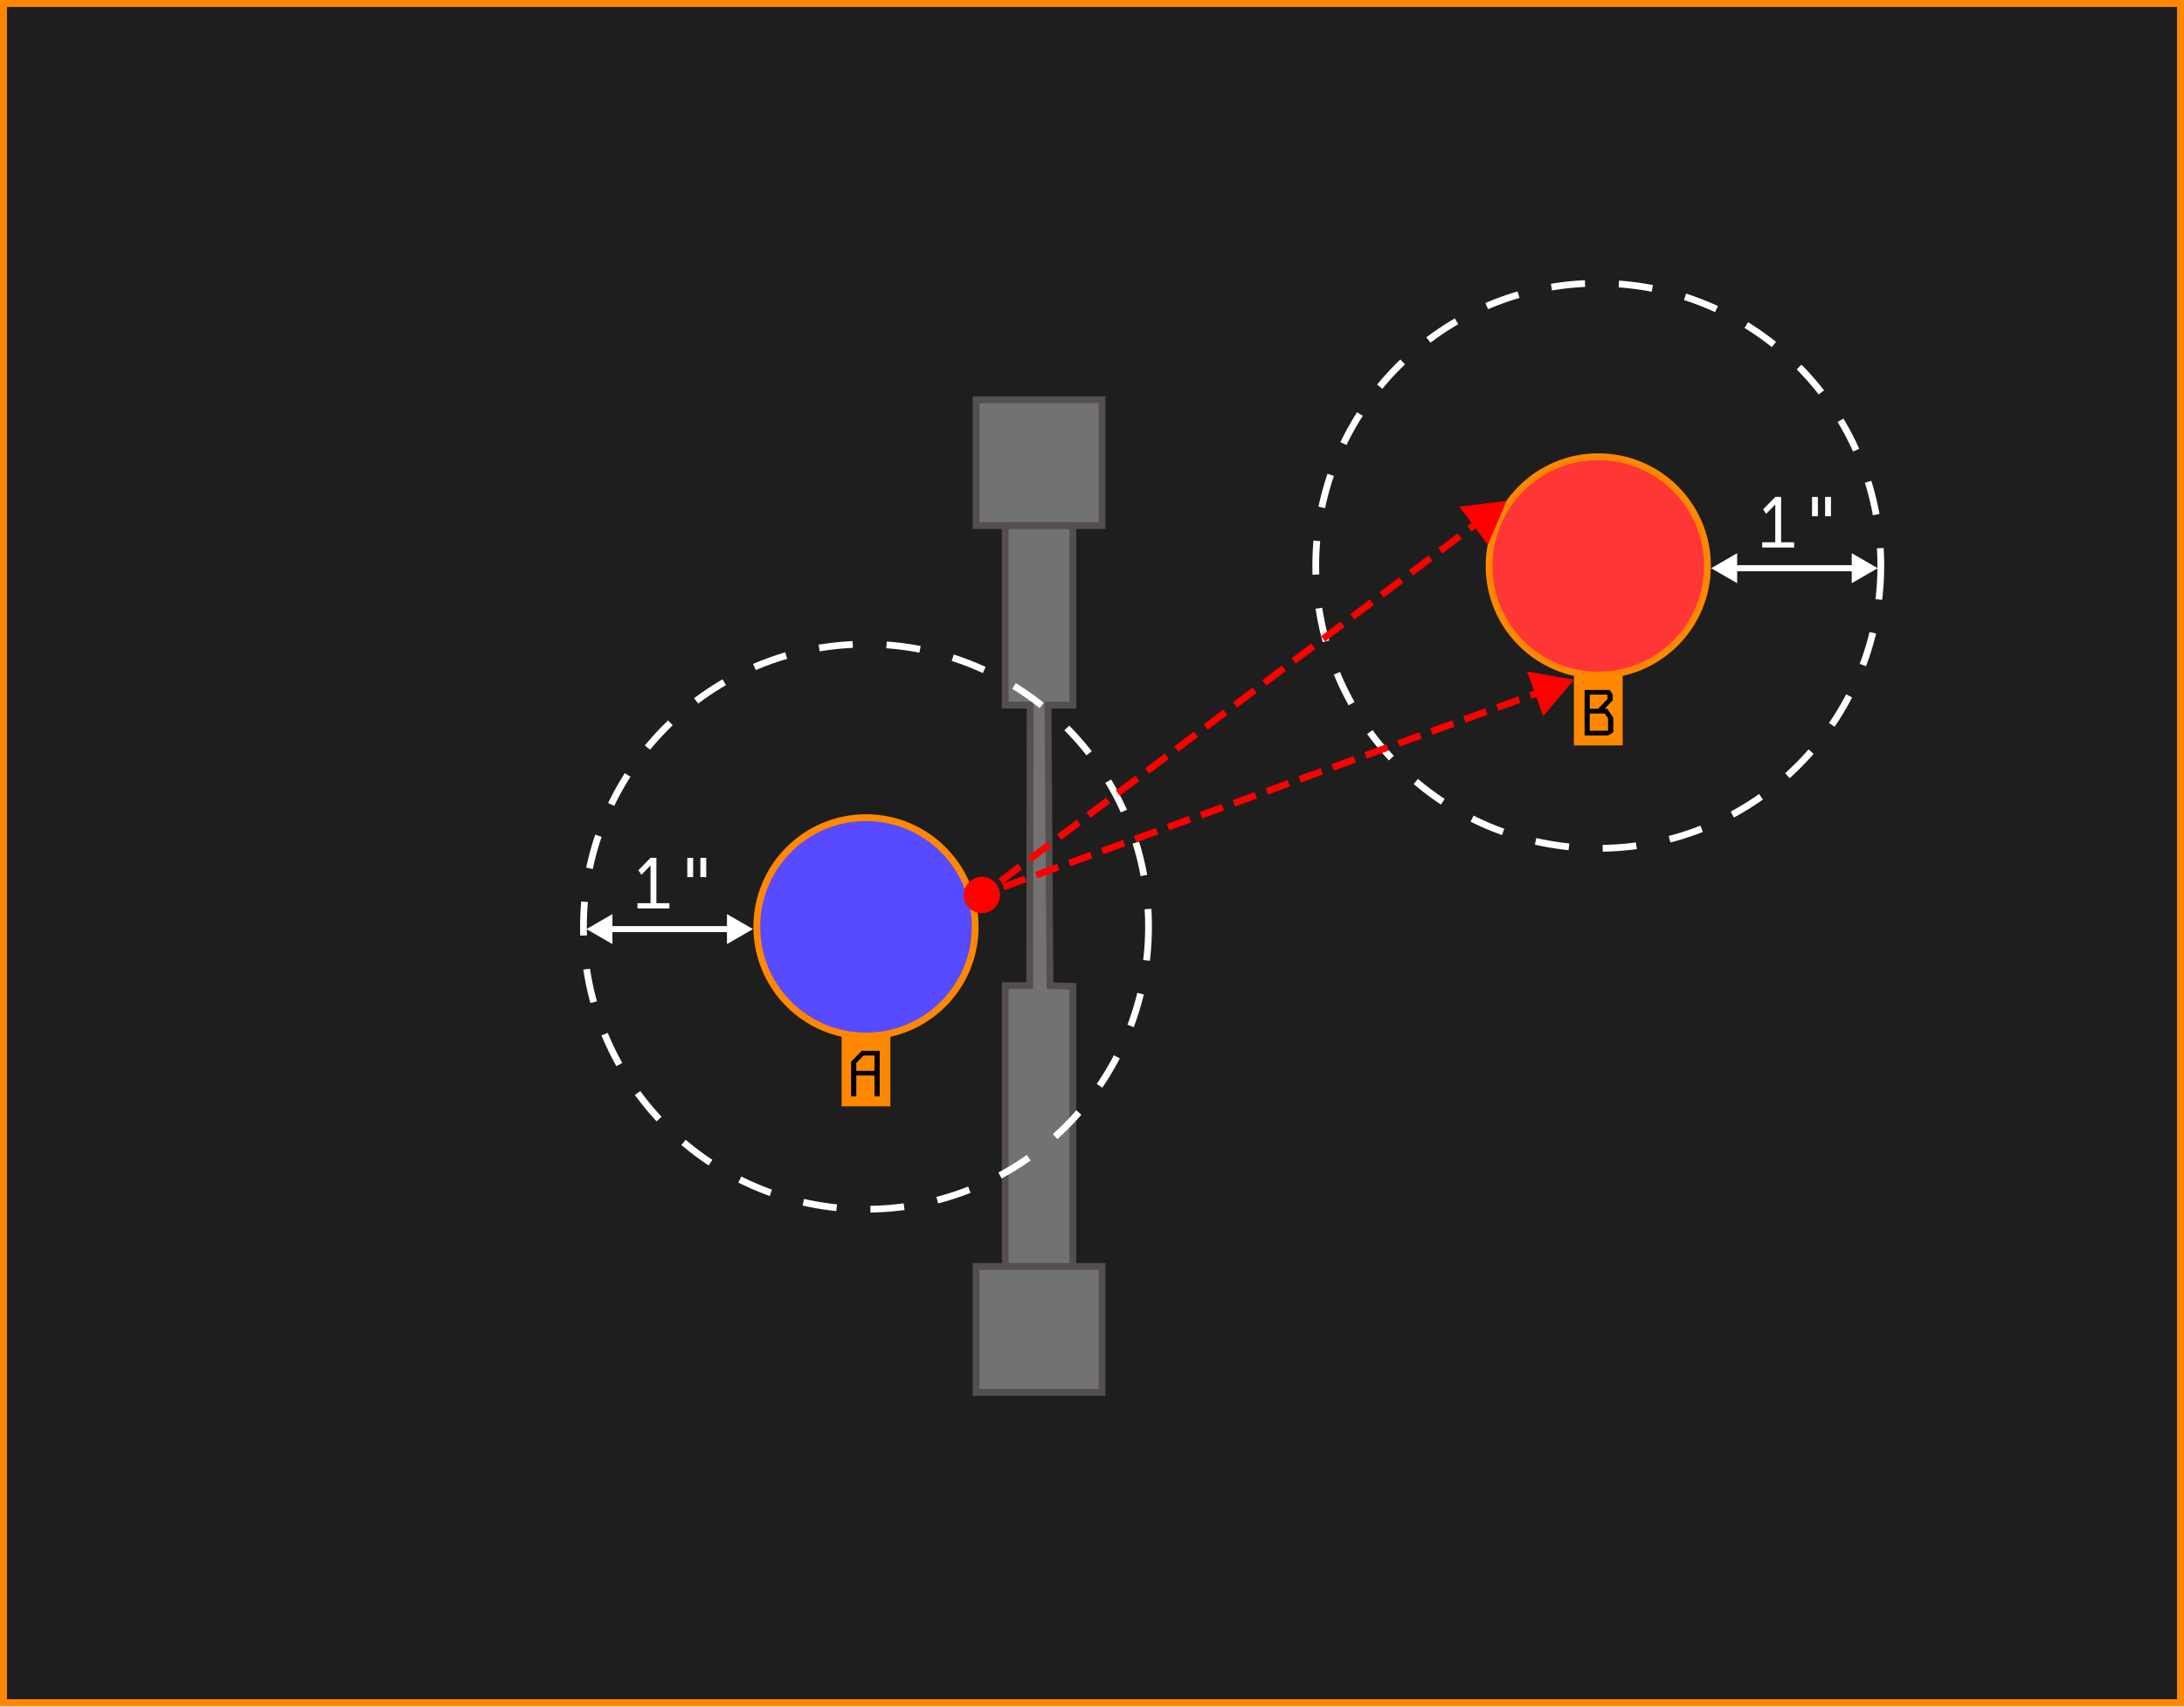
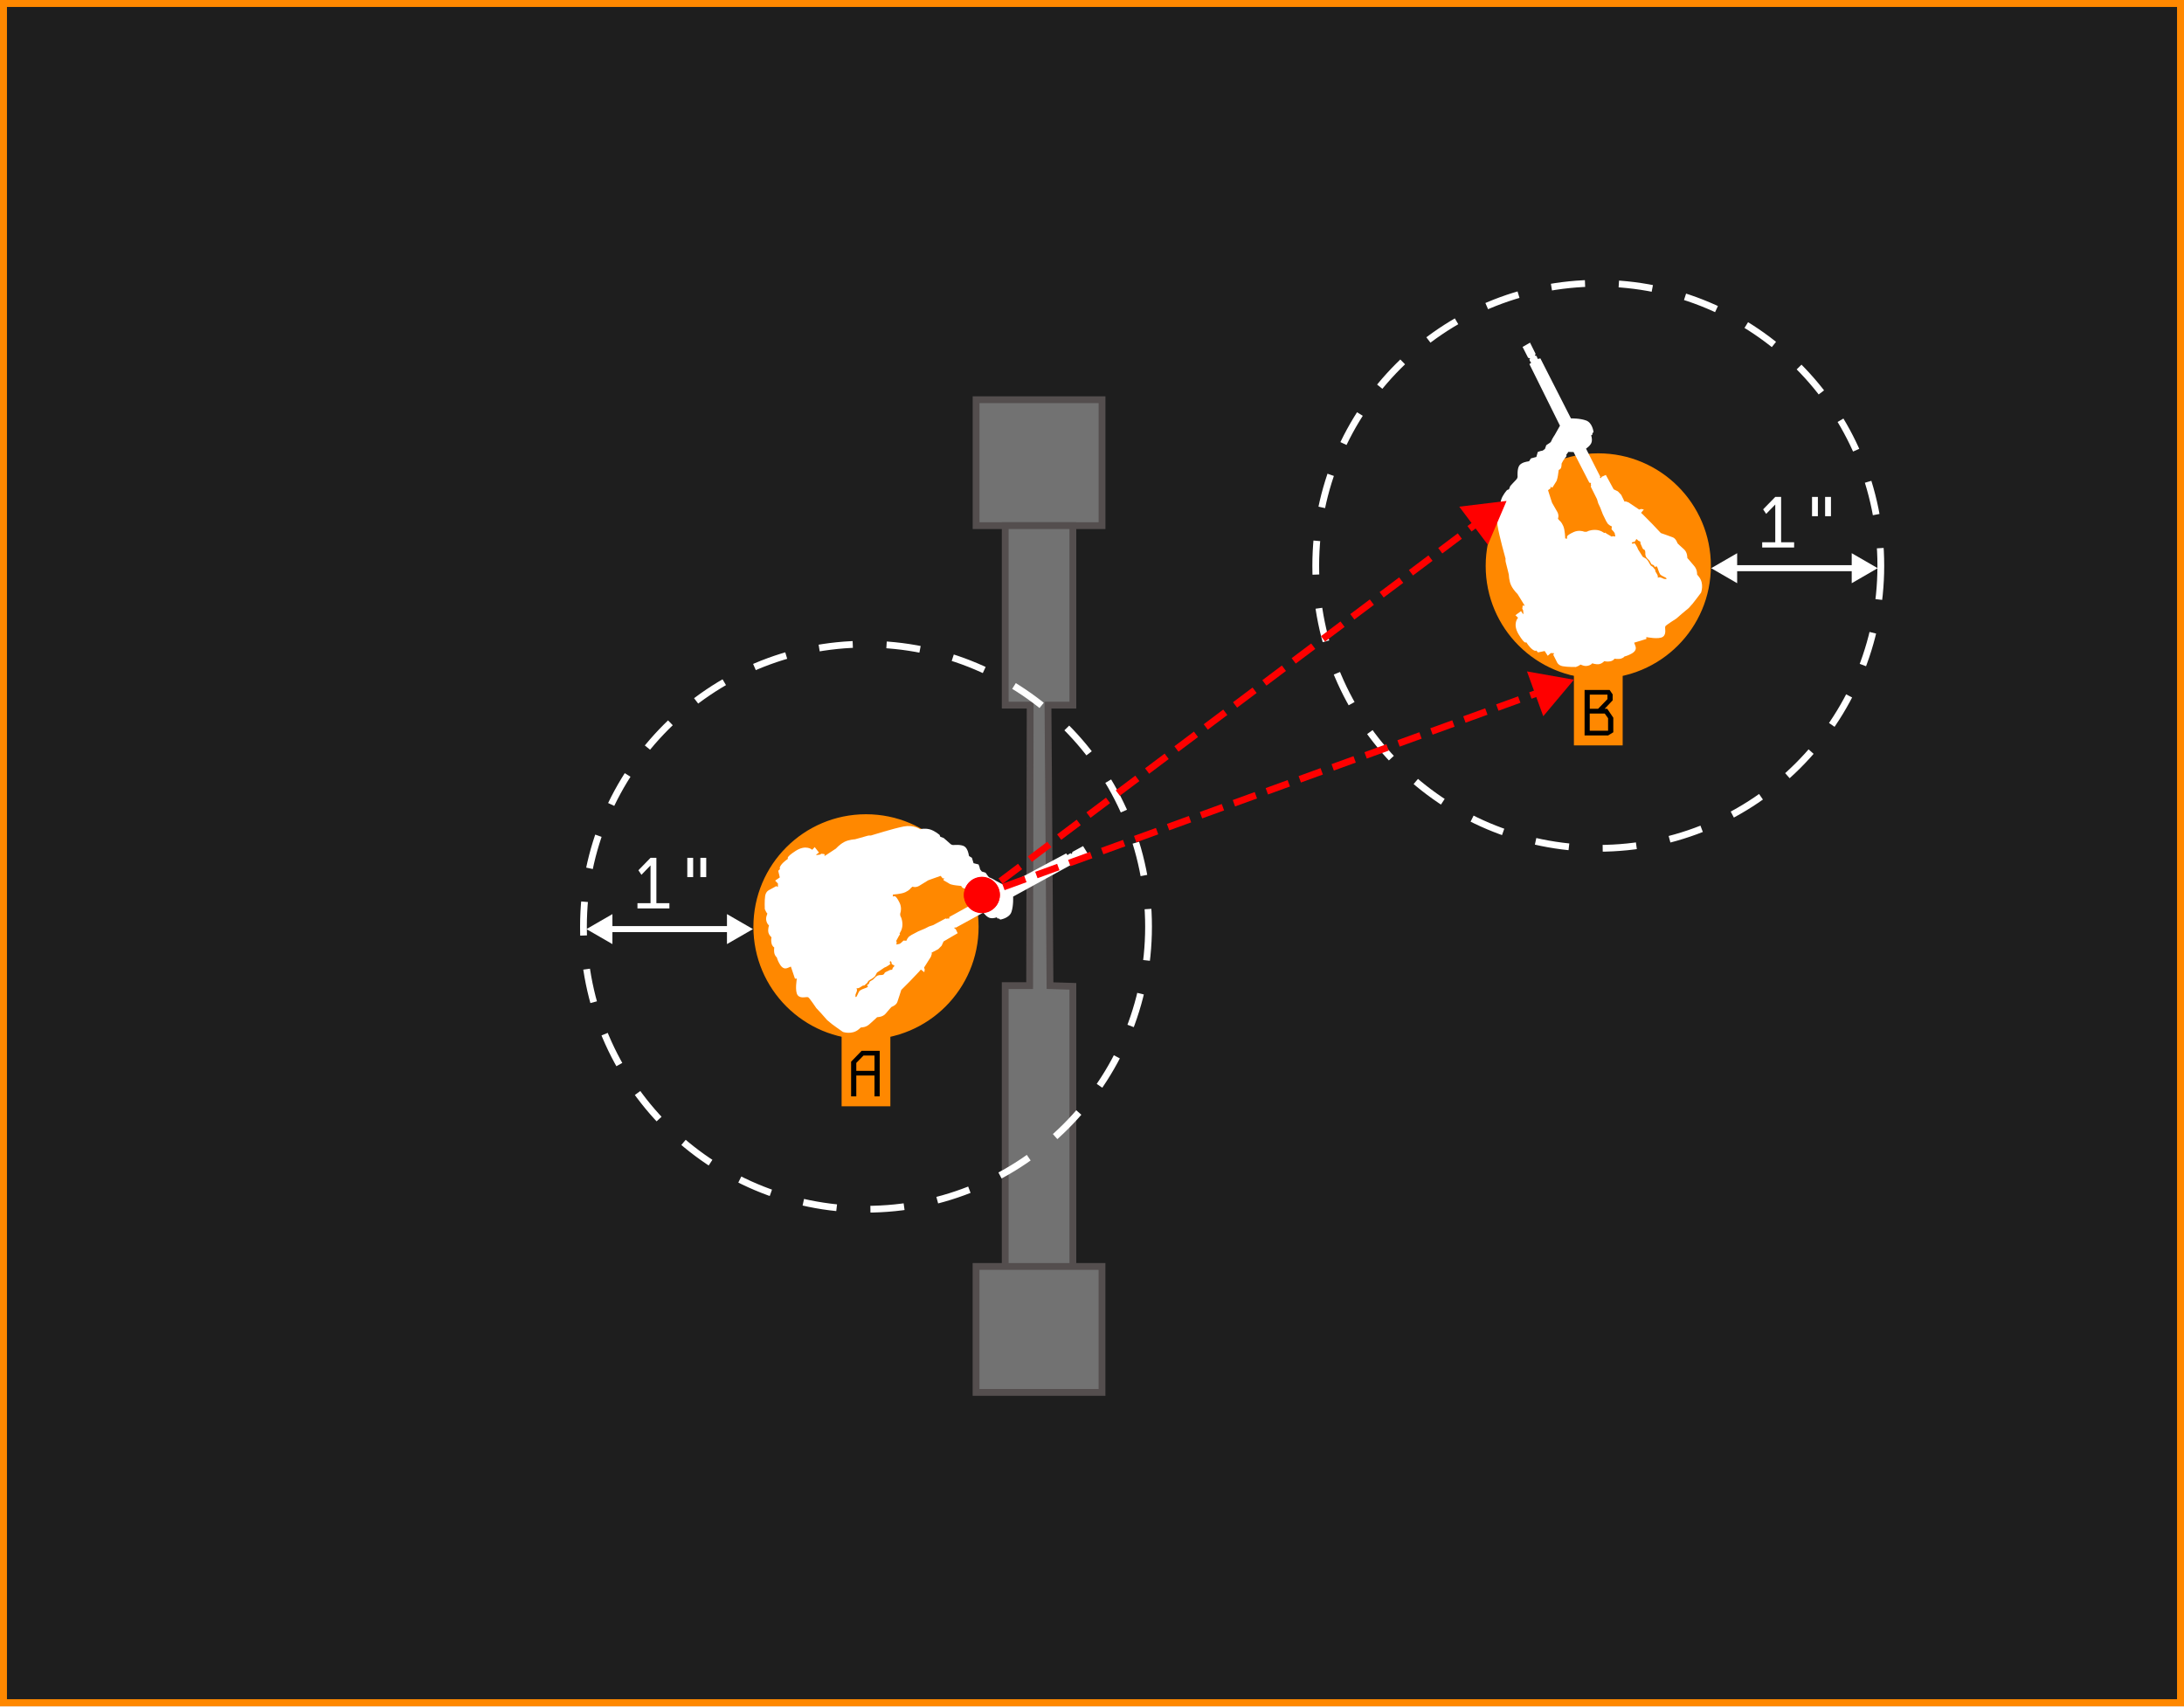
- <svg xmlns="http://www.w3.org/2000/svg" version="1.1" viewBox="0 0 907.09 708.66">
-   <defs>
-     <style>
+ <svg xmlns="http://www.w3.org/2000/svg" version="1.1" viewBox="0 0 907.09 708.66" id="svg37">
+   <defs id="defs1">
+     <style id="style1">
      .st0, .st1, .st2 {
        stroke: red;
      }

      .st0, .st1, .st2, .st3, .st4, .st5, .st6, .st7 {
        stroke-width: 2.83px;
      }

      .st0, .st1, .st2, .st3, .st4, .st5, .st6, .st7, .st8 {
        stroke-miterlimit: 11.34;
      }

      .st0, .st1, .st2, .st9, .st8 {
        fill: none;
      }

      .st1 {
        stroke-dasharray: 10.15 5.08;
      }

      .st2 {
        stroke-dasharray: 9.7 4.85;
      }

      .st3 {
        fill: #574aff;
      }

      .st3, .st4, .st6 {
        stroke: #f80;
      }

      .st10 {
        fill: #fff;
      }

      .st11 {
        fill: #1e1e1e;
      }

      .st12 {
        fill: red;
      }

      .st4 {
        fill: #ff3636;
      }

      .st13 {
        isolation: isolate;
      }

      .st5, .st7 {
        fill: #727272;
        stroke: #544e4e;
      }

      .st5, .st14 {
        display: none;
      }

      .st6 {
        fill: #3fa311;
      }

      .st15 {
        fill: #f80;
      }

      .st9 {
        stroke-miterlimit: 10;
        stroke-width: 2.5px;
      }

      .st9, .st8 {
        stroke: #fff;
      }

      .st8 {
        stroke-dasharray: 14.04;
        stroke-width: 2.81px;
      }
    </style>
  </defs>
  <g id="Black_BG">
-     <g>
-       <rect class="st11" x="1.42" y="1.42" width="904.25" height="705.83" />
-       <path class="st15" d="M904.25,2.83v702.99H2.83V2.83h901.42M907.09,0H0v708.66h907.09V0h0Z" />
+     <g id="g1">
+       <rect class="st11" x="1.42" y="1.42" width="904.25" height="705.83" id="rect1" />
+       <path class="st15" d="M904.25,2.83v702.99H2.83V2.83h901.42M907.09,0H0v708.66h907.09V0h0Z" id="path1" />
    </g>
  </g>
  <g id="Terrain">
-     <g class="st14">
-       <rect class="st7" x="646.78" y="244.21" width="52.31" height="52.31" transform="translate(-6.58 523.74) rotate(-42.34)" />
-       <rect class="st7" x="364.71" y="387.52" width="332.27" height="24.62" transform="translate(-130.83 461.81) rotate(-42.34)" />
-       <rect class="st7" x="362.6" y="503.14" width="52.31" height="52.31" transform="translate(-255.09 399.88) rotate(-42.34)" />
-       <rect class="st7" x="80.53" y="646.45" width="332.27" height="24.62" transform="translate(-379.34 337.94) rotate(-42.34)" />
-       <rect class="st7" x="387.81" y="-40.02" width="52.31" height="52.31" transform="translate(703.02 282.79) rotate(-132.34)" />
-       <rect class="st7" x="377.29" y="115.92" width="332.27" height="24.62" transform="translate(814.65 616.28) rotate(-132.34)" />
-     </g>
-     <rect class="st5" x="384.85" y="243.53" width="375.22" height="110.8" transform="translate(1144.92 597.87) rotate(-180)" />
-     <g>
-       <rect class="st7" x="405.4" y="166.01" width="52.31" height="52.31" transform="translate(239.39 623.72) rotate(-90)" />
-       <polygon class="st7" points="417.5 218.32 445.6 218.32 445.6 292.87 435.26 292.87 436.1 409.37 445.6 409.66 445.6 530.03 417.5 530.03 417.5 409.37 427.65 409.37 427.86 292.87 417.5 292.87 417.5 218.32" />
-       <rect class="st7" x="405.4" y="526.01" width="52.31" height="52.31" transform="translate(-120.62 983.72) rotate(-90)" />
+     <g class="st14" id="g7">
+       <rect class="st7" x="646.78" y="244.21" width="52.31" height="52.31" transform="translate(-6.58 523.74) rotate(-42.34)" id="rect2" />
+       <rect class="st7" x="364.71" y="387.52" width="332.27" height="24.62" transform="translate(-130.83 461.81) rotate(-42.34)" id="rect3" />
+       <rect class="st7" x="362.6" y="503.14" width="52.31" height="52.31" transform="translate(-255.09 399.88) rotate(-42.34)" id="rect4" />
+       <rect class="st7" x="80.53" y="646.45" width="332.27" height="24.62" transform="translate(-379.34 337.94) rotate(-42.34)" id="rect5" />
+       <rect class="st7" x="387.81" y="-40.02" width="52.31" height="52.31" transform="translate(703.02 282.79) rotate(-132.34)" id="rect6" />
+       <rect class="st7" x="377.29" y="115.92" width="332.27" height="24.62" transform="translate(814.65 616.28) rotate(-132.34)" id="rect7" />
+     </g>
+     <rect class="st5" x="384.85" y="243.53" width="375.22" height="110.8" transform="translate(1144.92 597.87) rotate(-180)" id="rect8" />
+     <g id="g10">
+       <rect class="st7" x="405.4" y="166.01" width="52.31" height="52.31" transform="translate(239.39 623.72) rotate(-90)" id="rect9" />
+       <polygon class="st7" points="417.5 218.32 445.6 218.32 445.6 292.87 435.26 292.87 436.1 409.37 445.6 409.66 445.6 530.03 417.5 530.03 417.5 409.37 427.65 409.37 427.86 292.87 417.5 292.87 417.5 218.32" id="polygon9" />
+       <rect class="st7" x="405.4" y="526.01" width="52.31" height="52.31" transform="translate(-120.62 983.72) rotate(-90)" id="rect10" />
    </g>
  </g>
  <g id="Operative_C" class="st14">
-     <g>
+     <g id="g16">
      <g id="g12-9" class="st14">
-         <g>
-           <line class="st9" x1="538.32" y1="446.14" x2="413.92" y2="446.14" />
-           <polygon class="st10" points="536.5 439.91 547.29 446.14 536.5 452.38 536.5 439.91" />
-           <polygon class="st10" points="415.75 439.91 404.95 446.14 415.75 452.38 415.75 439.91" />
+         <g id="g11">
+           <line class="st9" x1="538.32" y1="446.14" x2="413.92" y2="446.14" id="line10" />
+           <polygon class="st10" points="536.5 439.91 547.29 446.14 536.5 452.38 536.5 439.91" id="polygon10" />
+           <polygon class="st10" points="415.75 439.91 404.95 446.14 415.75 452.38 415.75 439.91" id="polygon11" />
        </g>
        <circle id="path2-7-0" class="st8" cx="594.24" cy="445.16" r="189.35" />
-         <g class="st13">
-           <path class="st10" d="M475.28,416.54l2.31,3.45v3.15l-10.92,11.25v.99h10.92v2.16h-13.32v-3.78l11.76-12.18-1.92-2.88h-6.48l-2.13,2.13-1.2-1.8,2.43-2.49h8.55Z" />
-           <path class="st10" d="M485,416.54h2.43v8.01h-2.43v-8.01ZM490.43,416.54h2.43v8.01h-2.43v-8.01Z" />
+         <g class="st13" id="g12">
+           <path class="st10" d="M475.28,416.54l2.31,3.45v3.15l-10.92,11.25v.99h10.92v2.16h-13.32v-3.78l11.76-12.18-1.92-2.88h-6.48l-2.13,2.13-1.2-1.8,2.43-2.49h8.55Z" id="path11" />
+           <path class="st10" d="M485,416.54h2.43v8.01h-2.43v-8.01ZM490.43,416.54h2.43v8.01h-2.43v-8.01Z" id="path12" />
        </g>
      </g>
      <g id="g11-0">
-         <g>
-           <line class="st9" x1="700.32" y1="446.14" x2="649.09" y2="446.14" />
-           <polygon class="st10" points="698.5 439.91 709.29 446.14 698.5 452.38 698.5 439.91" />
-           <polygon class="st10" points="650.92 439.91 640.12 446.14 650.92 452.38 650.92 439.91" />
-         </g>
-         <g class="st13">
-           <path class="st10" d="M669.18,416.54v18.84h5.4v2.16h-13.26v-2.16h5.43v-15.69l-3.78,3.9-1.26-1.89,5.04-5.16h2.43Z" />
-           <path class="st10" d="M682.02,416.54h2.43v8.01h-2.43v-8.01ZM687.45,416.54h2.43v8.01h-2.43v-8.01Z" />
+         <g id="g13">
+           <line class="st9" x1="700.32" y1="446.14" x2="649.09" y2="446.14" id="line12" />
+           <polygon class="st10" points="698.5 439.91 709.29 446.14 698.5 452.38 698.5 439.91" id="polygon12" />
+           <polygon class="st10" points="650.92 439.91 640.12 446.14 650.92 452.38 650.92 439.91" id="polygon13" />
+         </g>
+         <g class="st13" id="g14">
+           <path class="st10" d="M669.18,416.54v18.84h5.4v2.16h-13.26v-2.16h5.43v-15.69l-3.78,3.9-1.26-1.89,5.04-5.16h2.43Z" id="path13" />
+           <path class="st10" d="M682.02,416.54h2.43v8.01h-2.43v-8.01ZM687.45,416.54h2.43v8.01h-2.43v-8.01Z" id="path14" />
        </g>
        <circle id="path4-5" class="st8" cx="594.24" cy="445.14" r="117.35" />
      </g>
-       <rect class="st15" x="584.11" y="475.74" width="20.25" height="44" />
-       <circle id="path1" class="st6" cx="594.24" cy="445.2" r="45.35" />
-       <g class="st13">
-         <path class="st10" d="M590.89,496.71h7.59l1.78,2.7-1.38,1.46-1.43-2.21h-5.75l-.84.89v12.56l1.05,1.57h5.7l1.62-1.62,1.08,1.62-1.84,1.94h-7.61l-2.16-3.24v-13.42l2.19-2.24Z" />
+       <rect class="st15" x="584.11" y="475.74" width="20.25" height="44" id="rect14" />
+       <circle id="circle14" class="st6" cx="594.24" cy="445.2" r="45.35" />
+       <g class="st13" id="g15">
+         <path class="st10" d="M590.89,496.71h7.59l1.78,2.7-1.38,1.46-1.43-2.21h-5.75l-.84.89v12.56l1.05,1.57h5.7l1.62-1.62,1.08,1.62-1.84,1.94h-7.61l-2.16-3.24v-13.42l2.19-2.24Z" id="path15" />
      </g>
    </g>
  </g>
  <g id="Operative_B">
-     <g>
+     <g id="g22">
      <g id="g12-91" data-name="g12-9" class="st14">
-         <g>
-           <line class="st9" x1="607.9" y1="235.99" x2="483.51" y2="235.99" />
-           <polygon class="st10" points="606.08 229.76 616.87 235.99 606.08 242.23 606.08 229.76" />
-           <polygon class="st10" points="485.33 229.76 474.54 235.99 485.33 242.23 485.33 229.76" />
+         <g id="g17">
+           <line class="st9" x1="607.9" y1="235.99" x2="483.51" y2="235.99" id="line16" />
+           <polygon class="st10" points="606.08 229.76 616.87 235.99 606.08 242.23 606.08 229.76" id="polygon16" />
+           <polygon class="st10" points="485.33 229.76 474.54 235.99 485.33 242.23 485.33 229.76" id="polygon17" />
        </g>
        <circle id="path2-7-01" data-name="path2-7-0" class="st8" cx="663.82" cy="235.01" r="189.35" />
-         <g class="st13">
-           <path class="st10" d="M544.86,206.39l2.31,3.45v3.15l-10.92,11.25v.99h10.92v2.16h-13.32v-3.78l11.76-12.18-1.92-2.88h-6.48l-2.13,2.13-1.2-1.8,2.43-2.49h8.55Z" />
-           <path class="st10" d="M554.58,206.39h2.43v8.01h-2.43v-8.01ZM560.01,206.39h2.43v8.01h-2.43v-8.01Z" />
+         <g class="st13" id="g18">
+           <path class="st10" d="M544.86,206.39l2.31,3.45v3.15l-10.92,11.25v.99h10.92v2.16h-13.32v-3.78l11.76-12.18-1.92-2.88h-6.48l-2.13,2.13-1.2-1.8,2.43-2.49h8.55Z" id="path17" />
+           <path class="st10" d="M554.58,206.39h2.43v8.01h-2.43v-8.01ZM560.01,206.39h2.43v8.01h-2.43v-8.01Z" id="path18" />
        </g>
      </g>
      <g id="g11-01" data-name="g11-0">
-         <g>
-           <line class="st9" x1="770.9" y1="235.99" x2="719.68" y2="235.99" />
-           <polygon class="st10" points="769.08 229.76 779.87 235.99 769.08 242.23 769.08 229.76" />
-           <polygon class="st10" points="721.5 229.76 710.71 235.99 721.5 242.23 721.5 229.76" />
-         </g>
-         <g class="st13">
-           <path class="st10" d="M739.76,206.39v18.84h5.4v2.16h-13.26v-2.16h5.43v-15.69l-3.78,3.9-1.26-1.89,5.04-5.16h2.43Z" />
-           <path class="st10" d="M752.6,206.39h2.43v8.01h-2.43v-8.01ZM758.03,206.39h2.43v8.01h-2.43v-8.01Z" />
+         <g id="g19">
+           <line class="st9" x1="770.9" y1="235.99" x2="719.68" y2="235.99" id="line18" />
+           <polygon class="st10" points="769.08 229.76 779.87 235.99 769.08 242.23 769.08 229.76" id="polygon18" />
+           <polygon class="st10" points="721.5 229.76 710.71 235.99 721.5 242.23 721.5 229.76" id="polygon19" />
+         </g>
+         <g class="st13" id="g20">
+           <path class="st10" d="M739.76,206.39v18.84h5.4v2.16h-13.26v-2.16h5.43v-15.69l-3.78,3.9-1.26-1.89,5.04-5.16h2.43Z" id="path19" />
+           <path class="st10" d="M752.6,206.39h2.43v8.01h-2.43v-8.01ZM758.03,206.39h2.43v8.01h-2.43v-8.01Z" id="path20" />
        </g>
        <circle id="path4-51" data-name="path4-5" class="st8" cx="663.82" cy="234.99" r="117.35" />
      </g>
-       <rect class="st15" x="653.7" y="265.59" width="20.25" height="44" />
-       <circle id="path11" data-name="path1" class="st4" cx="663.82" cy="235.05" r="45.35" />
-       <g class="st13">
-         <path d="M668.52,286.56l1.27,1.84v2.48l-3.32,3.51h1.08l2.51,3.7v6.05l-2.16,1.32h-9.77v-18.9h10.39ZM660.28,294.39h3.46l3.89-4.02v-1.86h-7.34v5.89ZM660.28,303.51h7.61v-5.21l-1.38-1.94h-6.24v7.15Z" />
+       <rect class="st15" x="653.7" y="265.59" width="20.25" height="44" id="rect20" />
+       <circle id="circle20" data-name="path1" class="st4" cx="663.82" cy="235.05" r="45.35" style="fill:#ff8800;fill-opacity:1" />
+       <g class="st13" id="g21">
+         <path d="M668.52,286.56l1.27,1.84v2.48l-3.32,3.51h1.08l2.51,3.7v6.05l-2.16,1.32h-9.77v-18.9h10.39ZM660.28,294.39h3.46l3.89-4.02v-1.86h-7.34v5.89ZM660.28,303.51h7.61v-5.21l-1.38-1.94h-6.24v7.15Z" id="path21" />
      </g>
    </g>
  </g>
  <g id="Operative_A">
-     <g>
+     <g id="g28">
      <g id="g12-92" data-name="g12-9" class="st14">
-         <g>
-           <line class="st9" x1="303.76" y1="385.89" x2="179.36" y2="385.89" />
-           <polygon class="st10" points="301.93 379.66 312.73 385.89 301.93 392.12 301.93 379.66" />
-           <polygon class="st10" points="181.19 379.66 170.39 385.89 181.19 392.12 181.19 379.66" />
+         <g id="g23">
+           <line class="st9" x1="303.76" y1="385.89" x2="179.36" y2="385.89" id="line22" />
+           <polygon class="st10" points="301.93 379.66 312.73 385.89 301.93 392.12 301.93 379.66" id="polygon22" />
+           <polygon class="st10" points="181.19 379.66 170.39 385.89 181.19 392.12 181.19 379.66" id="polygon23" />
        </g>
        <circle id="path2-7-02" data-name="path2-7-0" class="st8" cx="359.68" cy="384.91" r="189.35" />
-         <g class="st13">
-           <path class="st10" d="M240.72,356.29l2.31,3.45v3.15l-10.92,11.25v.99h10.92v2.16h-13.32v-3.78l11.76-12.18-1.92-2.88h-6.48l-2.13,2.13-1.2-1.8,2.43-2.49h8.55Z" />
-           <path class="st10" d="M250.44,356.29h2.43v8.01h-2.43v-8.01ZM255.87,356.29h2.43v8.01h-2.43v-8.01Z" />
+         <g class="st13" id="g24">
+           <path class="st10" d="M240.72,356.29l2.31,3.45v3.15l-10.92,11.25v.99h10.92v2.16h-13.32v-3.78l11.76-12.18-1.92-2.88h-6.48l-2.13,2.13-1.2-1.8,2.43-2.49h8.55Z" id="path23" />
+           <path class="st10" d="M250.44,356.29h2.43v8.01h-2.43v-8.01ZM255.87,356.29h2.43v8.01h-2.43v-8.01Z" id="path24" />
        </g>
      </g>
      <g id="g11-02" data-name="g11-0">
-         <g>
-           <line class="st9" x1="303.76" y1="385.89" x2="252.53" y2="385.89" />
-           <polygon class="st10" points="301.93 379.66 312.73 385.89 301.93 392.12 301.93 379.66" />
-           <polygon class="st10" points="254.36 379.66 243.56 385.89 254.36 392.12 254.36 379.66" />
-         </g>
-         <g class="st13">
-           <path class="st10" d="M272.62,356.29v18.84h5.4v2.16h-13.26v-2.16h5.43v-15.69l-3.78,3.9-1.26-1.89,5.04-5.16h2.43Z" />
-           <path class="st10" d="M285.46,356.29h2.43v8.01h-2.43v-8.01ZM290.89,356.29h2.43v8.01h-2.43v-8.01Z" />
+         <g id="g25">
+           <line class="st9" x1="303.76" y1="385.89" x2="252.53" y2="385.89" id="line24" />
+           <polygon class="st10" points="301.93 379.66 312.73 385.89 301.93 392.12 301.93 379.66" id="polygon24" />
+           <polygon class="st10" points="254.36 379.66 243.56 385.89 254.36 392.12 254.36 379.66" id="polygon25" />
+         </g>
+         <g class="st13" id="g26">
+           <path class="st10" d="M272.62,356.29v18.84h5.4v2.16h-13.26v-2.16h5.43v-15.69l-3.78,3.9-1.26-1.89,5.04-5.16h2.43Z" id="path25" />
+           <path class="st10" d="M285.46,356.29h2.43v8.01h-2.43v-8.01ZM290.89,356.29h2.43v8.01h-2.43v-8.01Z" id="path26" />
        </g>
        <circle id="path4-52" data-name="path4-5" class="st8" cx="359.68" cy="384.89" r="117.35" />
      </g>
-       <rect class="st15" x="349.55" y="415.49" width="20.25" height="44" />
-       <circle id="path12" data-name="path1" class="st3" cx="359.68" cy="384.95" r="45.35" />
-       <g class="st13">
-         <path d="M365.37,436.45v18.9h-2.16v-8.64h-7.56v8.64h-2.16v-14.39l4.37-4.51h7.51ZM355.65,444.77h7.56v-6.37h-4.56l-3,3.08v3.29Z" />
+       <rect class="st15" x="349.55" y="415.49" width="20.25" height="44" id="rect26" />
+       <circle id="circle26" data-name="path1" class="st3" cx="359.68" cy="384.95" r="45.35" style="fill:#ff8800;fill-opacity:1" />
+       <g class="st13" id="g27">
+         <path d="M365.37,436.45v18.9h-2.16v-8.64h-7.56v8.64h-2.16v-14.39l4.37-4.51h7.51ZM355.65,444.77h7.56v-6.37h-4.56l-3,3.08v3.29Z" id="path27" />
      </g>
    </g>
  </g>
  <g id="Objective_Marker" class="st14">
-     <g>
+     <g id="g31">
      <circle id="circle1" class="st10" cx="766.04" cy="301.92" r="56.69" />
-       <g class="st13">
-         <path class="st15" d="M738.5,286.32h11.36l3.16,4.8v19.88l-3.16,3.32h-11.36l-3.24-4.8v-19.88l3.24-3.32ZM738.46,309.12l1.56,2.32h8.56l1.2-1.32v-18.6l-1.52-2.32h-8.56l-1.24,1.32v18.6Z" />
-         <path class="st15" d="M762.54,284.4v10.6l3.2-1.96h8.08l3.28,4.88v13.04l-3.28,3.36h-8l-3.28-1.92v1.92h-3.2v-29.92h3.2ZM762.54,311.4h10.12l1.2-1.28v-11.84l-1.56-2.32h-8.48l-1.28,1.32v14.12Z" />
-         <path class="st15" d="M789.7,292.32h8.08v19.68l-6.52,6.72h-5.52v-2.88h4.32l4.48-4.68v-15.96h-4.84v-2.88ZM791.74,287.08v-4h4v4h-4Z" />
-       </g>
-     </g>
-   </g>
-   <g id="Layer_8">
-     <g>
-       <line class="st0" x1="407.5" y1="372.03" x2="411.5" y2="369.03" />
-       <line class="st1" x1="415.56" y1="365.98" x2="608.31" y2="221.14" />
-       <line class="st0" x1="610.34" y1="219.62" x2="614.34" y2="216.61" />
-       <path class="st12" d="M412.28,377.77c-3.29,2.47-7.97,1.81-10.45-1.48s-1.81-7.97,1.48-10.45c3.29-2.47,7.97-1.81,10.45,1.48s1.81,7.97-1.48,10.45Z" />
-       <polygon class="st12" points="617.96 226.26 625.72 208.06 606.08 210.44 617.96 226.26" />
-     </g>
-     <g>
-       <line class="st0" x1="407.5" y1="371.76" x2="412.2" y2="370.05" />
-       <line class="st2" x1="416.76" y1="368.39" x2="633.33" y2="289.71" />
-       <line class="st0" x1="635.61" y1="288.88" x2="640.31" y2="287.18" />
-       <path class="st12" d="M410.39,378.64c-3.87,1.41-8.15-.59-9.56-4.46-1.41-3.87.59-8.15,4.46-9.56,3.87-1.41,8.15.59,9.56,4.46,1.41,3.87-.59,8.15-4.46,9.56Z" />
-       <polygon class="st12" points="640.97 297.47 653.7 282.31 634.21 278.87 640.97 297.47" />
+       <g class="st13" id="g30">
+         <path class="st15" d="M738.5,286.32h11.36l3.16,4.8v19.88l-3.16,3.32h-11.36l-3.24-4.8v-19.88l3.24-3.32ZM738.46,309.12l1.56,2.32h8.56l1.2-1.32v-18.6l-1.52-2.32h-8.56l-1.24,1.32v18.6Z" id="path28" />
+         <path class="st15" d="M762.54,284.4v10.6l3.2-1.96h8.08l3.28,4.88v13.04l-3.28,3.36h-8l-3.28-1.92v1.92h-3.2v-29.92h3.2ZM762.54,311.4h10.12l1.2-1.28v-11.84l-1.56-2.32h-8.48l-1.28,1.32v14.12Z" id="path29" />
+         <path class="st15" d="M789.7,292.32h8.08v19.68l-6.52,6.72h-5.52v-2.88h4.32l4.48-4.68v-15.96h-4.84v-2.88ZM791.74,287.08v-4h4v4h-4Z" id="path30" />
+       </g>
    </g>
  </g>
  <g id="Orange_Outline">
-     <path class="st15" d="M904.25,2.83v702.99H2.83V2.83h901.42M907.09,0H0v708.66h907.09V0h0Z" />
+     <path class="st15" d="M904.25,2.83v702.99H2.83V2.83h901.42M907.09,0H0v708.66h907.09V0h0Z" id="path37" />
+   </g>
+   <g id="g3" transform="matrix(-1.113205,0.2289743,-0.2289743,-1.113205,816.885,355.5218)">
+     <path id="path1-3" style="opacity:1;fill:#ffffff;fill-opacity:1;stroke-width:0.988" d="m 117.522,95.746 c -0.072,-0.003 -0.144,-0.002 -0.214,0.002 -1.118,0.062 -1.864,0.683 -1.864,0.683 0,0 -0.994,-0.497 -2.175,-0.497 -1.181,0 -1.677,0.622 -1.677,0.622 0,0 -1.429,-0.559 -2.423,-0.435 -0.994,0.124 -1.305,0.497 -1.305,0.497 0,0 -1.305,-6e-5 -2.92,0.559 -1.615,0.559 -1.864,1.491 -1.802,2.175 0.062,0.683 0.249,1.491 0.249,1.491 l -4.66,0.435 -0.124,0.683 c 0,0 -4.287,-1.864 -5.965,-1.118 -1.678,0.746 -1.18,3.169 -1.677,3.604 -0.497,0.435 -4.474,1.926 -4.474,1.926 l -2.423,1.367 -2.796,1.491 -1.74,1.305 -1.677,1.429 -2.113,1.864 c 0,0 -1.864,2.92 -0.435,5.778 0.225,0.45 0.393,0.781 0.517,1.017 -0.112,0.435 -0.36,1.769 0.353,3.146 0.87,1.678 1.926,3.479 1.926,3.479 0,0 -0.497,1.988 0.559,3.355 1.056,1.367 1.864,2.61 1.864,2.61 0,0 0.187,1.802 1.243,2.485 1.056,0.683 3.977,2.423 3.977,2.423 l 2.299,3.728 2.672,4.101 0.621,0.87 -1.243,0.994 0.932,0.373 0.746,-0.062 3.293,3.355 0.932,0.559 h 0.435 l 0.684,2.672 0.932,1.491 1.367,1.056 1.739,5.716 1.678,-0.373 0.249,-0.373 0.311,0.062 0.062,0.249 -0.187,0.186 3.045,11.122 c 0,0 -2.051,0.807 -2.548,2.05 -0.497,1.243 -0.249,2.299 -0.249,2.299 l -0.497,0.187 -0.124,0.497 -0.497,0.373 c 0,0 -0.311,3.355 1.802,4.66 2.113,1.305 5.281,1.864 5.281,1.864 l 6.524,23.735 h 0.994 l 0.187,1.118 0.497,0.249 v 0.249 l -0.311,0.311 1.18,4.474 2.982,-0.994 -1.18,-4.287 -0.684,-0.373 0.373,-0.373 -0.187,-0.808 -0.249,-0.435 0.746,-0.373 -6.4,-24.294 2.547,-2.92 0.435,-0.435 0.684,-0.746 0.808,-1.056 0.621,-0.311 1.243,-0.497 0.745,-1.242 0.932,-0.435 h 0.87 l 0.994,-0.125 0.87,-1.677 2.051,-0.124 0.87,-0.87 h 0.56 c 0,0 2.05,0.187 3.169,-0.745 1.118,-0.932 1.491,-3.79 1.491,-3.79 0,0 0.062,-0.683 0.746,-1.118 0.683,-0.435 2.61,-1.864 2.61,-1.864 l 0.684,-1.056 0.745,-0.125 c 0,0 1.988,-1.429 2.858,-3.106 0.87,-1.678 0.808,-3.293 0.808,-3.293 0,0 2.175,-1.864 2.361,-5.592 0.186,-3.728 -0.435,-12.489 -0.435,-12.489 0,0 0.248,-0.683 0.186,-1.367 -0.062,-0.683 -0.186,-4.598 -0.186,-4.598 0,0 0.435,-2.237 -0.062,-4.101 -0.497,-1.864 -1.615,-3.417 -1.615,-3.417 l -1.677,-4.598 0.249,-0.187 0.249,0.373 0.249,-0.373 0.311,-0.87 -0.187,-0.559 0.125,-1.305 0.186,-0.062 0.497,1.18 2.299,-1.056 -0.746,-1.118 c 0,0 2.548,-1.678 0.994,-6.027 -1.553,-4.349 -2.113,-3.293 -2.113,-3.293 0,0 -0.745,-1.989 -1.677,-3.045 -0.932,-1.056 -1.305,-0.683 -1.305,-0.683 l -0.497,-0.808 h -2.486 l -0.746,-1.927 -1.304,0.746 -1.181,-0.311 0.435,-0.497 -0.746,-2.734 c 0,0 -0.124,-1.367 -1.802,-2.051 -1.678,-0.683 -4.66,-1.243 -4.66,-1.243 0,0 -1.491,0.249 -1.677,0.497 -0.186,0.249 -1.056,-0.932 -2.548,-0.932 -1.491,0 -1.864,0.559 -1.864,0.559 0,0 -1.31,-0.765 -2.396,-0.809 z m -30.443,25.47 0.923,0.264 c 0,0 0.703,0.571 1.142,0.791 0.439,0.22 1.01,0.088 1.01,0.088 0,0 -0.264,0.439 -0.088,1.098 0.176,0.659 0.44,1.23 0.44,1.23 v 0.835 l 0.351,0.527 0.22,0.527 0.307,0.264 0.351,0.395 0.264,0.659 0.22,0.747 0.264,0.659 0.396,0.703 1.098,0.966 0.439,1.186 0.703,1.845 0.132,0.747 0.395,1.187 0.307,0.571 0.351,-0.176 0.483,0.132 0.088,0.351 -0.527,0.176 -0.483,-0.088 -0.483,0.351 -0.22,0.351 -0.351,0.132 -0.176,-0.307 -0.176,-0.264 -0.307,-0.307 -0.307,-0.132 -0.132,-0.307 0.088,-0.572 -0.176,-0.791 -0.22,-1.054 -0.22,-0.395 -0.307,-0.22 -0.176,-0.395 v -0.483 l 0.176,-0.966 -0.044,-0.747 -0.264,-0.615 -0.747,-1.186 -0.439,-1.362 -0.747,-0.527 -0.307,-0.791 -0.528,0.307 -0.264,-0.439 -0.088,-0.571 -0.088,-0.703 -0.132,-0.835 -0.264,-0.835 -0.483,-0.483 -1.318,-1.055 z m 15.202,19.024 0.922,0.308 0.395,-0.088 1.67,1.494 0.307,0.395 0.439,-0.044 c 0,0 1.099,1.406 3.076,1.801 1.977,0.395 2.987,-0.044 2.987,-0.044 0,0 0.791,-6e-5 1.143,0.264 0.351,0.264 1.889,0.967 3.646,0.572 1.757,-0.395 2.504,-0.791 2.68,-1.055 0.176,-0.264 0.132,-0.835 0.132,-0.835 l 0.703,0.22 c 0,0 -0.571,2.944 -0.22,4.613 0.351,1.67 0.966,2.241 0.966,2.241 l 0.395,0.747 c 0,0 -0.747,1.054 -0.264,2.504 0.483,1.45 1.186,3.603 1.186,3.603 l 0.176,1.45 0.351,3.383 -1.099,0.527 0.044,0.527 -0.703,-0.439 -1.977,2.065 c 0,0 -0.571,0.923 -0.922,1.933 -0.351,1.01 -0.659,1.845 -0.659,1.845 0,0 -0.747,0.088 -1.054,0.703 -0.308,0.615 -0.439,1.362 -0.439,1.362 l -0.791,0.966 -0.922,0.835 -0.615,0.528 v 0.483 l -0.967,0.878 -1.845,-0.439 -3.383,-12.126 -0.571,-0.22 0.176,-0.615 -0.044,-0.307 0.22,-0.351 -1.318,-4.965 -0.132,-1.582 -0.395,-1.625 -0.439,-2.637 -0.703,-2.724 -0.395,-1.054 -0.308,-0.395 -0.351,-0.396 -0.571,-0.439 0.307,-1.01 -0.571,-0.967 -0.264,-0.615 z" />
+   </g>
+   <g id="g3-7" transform="matrix(-0.262749,-1.105721,1.105721,-0.262749,244.1289,542.2621)">
+     <path id="path1-3-4" style="opacity:1;fill:#ffffff;fill-opacity:1;stroke-width:0.988" d="m 117.522,95.746 c -0.072,-0.003 -0.144,-0.002 -0.214,0.002 -1.118,0.062 -1.864,0.683 -1.864,0.683 0,0 -0.994,-0.497 -2.175,-0.497 -1.181,0 -1.677,0.622 -1.677,0.622 0,0 -1.429,-0.559 -2.423,-0.435 -0.994,0.124 -1.305,0.497 -1.305,0.497 0,0 -1.305,-6e-5 -2.92,0.559 -1.615,0.559 -1.864,1.491 -1.802,2.175 0.062,0.683 0.249,1.491 0.249,1.491 l -4.66,0.435 -0.124,0.683 c 0,0 -4.287,-1.864 -5.965,-1.118 -1.678,0.746 -1.18,3.169 -1.677,3.604 -0.497,0.435 -4.474,1.926 -4.474,1.926 l -2.423,1.367 -2.796,1.491 -1.74,1.305 -1.677,1.429 -2.113,1.864 c 0,0 -1.864,2.92 -0.435,5.778 0.225,0.45 0.393,0.781 0.517,1.017 -0.112,0.435 -0.36,1.769 0.353,3.146 0.87,1.678 1.926,3.479 1.926,3.479 0,0 -0.497,1.988 0.559,3.355 1.056,1.367 1.864,2.61 1.864,2.61 0,0 0.187,1.802 1.243,2.485 1.056,0.683 3.977,2.423 3.977,2.423 l 2.299,3.728 2.672,4.101 0.621,0.87 -1.243,0.994 0.932,0.373 0.746,-0.062 3.293,3.355 0.932,0.559 h 0.435 l 0.684,2.672 0.932,1.491 1.367,1.056 1.739,5.716 1.678,-0.373 0.249,-0.373 0.311,0.062 0.062,0.249 -0.187,0.186 3.045,11.122 c 0,0 -2.051,0.807 -2.548,2.05 -0.497,1.243 -0.249,2.299 -0.249,2.299 l -0.497,0.187 -0.124,0.497 -0.497,0.373 c 0,0 -0.311,3.355 1.802,4.66 2.113,1.305 5.281,1.864 5.281,1.864 l 6.524,23.735 h 0.994 l 0.187,1.118 0.497,0.249 v 0.249 l -0.311,0.311 1.18,4.474 2.982,-0.994 -1.18,-4.287 -0.684,-0.373 0.373,-0.373 -0.187,-0.808 -0.249,-0.435 0.746,-0.373 -6.4,-24.294 2.547,-2.92 0.435,-0.435 0.684,-0.746 0.808,-1.056 0.621,-0.311 1.243,-0.497 0.745,-1.242 0.932,-0.435 h 0.87 l 0.994,-0.125 0.87,-1.677 2.051,-0.124 0.87,-0.87 h 0.56 c 0,0 2.05,0.187 3.169,-0.745 1.118,-0.932 1.491,-3.79 1.491,-3.79 0,0 0.062,-0.683 0.746,-1.118 0.683,-0.435 2.61,-1.864 2.61,-1.864 l 0.684,-1.056 0.745,-0.125 c 0,0 1.988,-1.429 2.858,-3.106 0.87,-1.678 0.808,-3.293 0.808,-3.293 0,0 2.175,-1.864 2.361,-5.592 0.186,-3.728 -0.435,-12.489 -0.435,-12.489 0,0 0.248,-0.683 0.186,-1.367 -0.062,-0.683 -0.186,-4.598 -0.186,-4.598 0,0 0.435,-2.237 -0.062,-4.101 -0.497,-1.864 -1.615,-3.417 -1.615,-3.417 l -1.677,-4.598 0.249,-0.187 0.249,0.373 0.249,-0.373 0.311,-0.87 -0.187,-0.559 0.125,-1.305 0.186,-0.062 0.497,1.18 2.299,-1.056 -0.746,-1.118 c 0,0 2.548,-1.678 0.994,-6.027 -1.553,-4.349 -2.113,-3.293 -2.113,-3.293 0,0 -0.745,-1.989 -1.677,-3.045 -0.932,-1.056 -1.305,-0.683 -1.305,-0.683 l -0.497,-0.808 h -2.486 l -0.746,-1.927 -1.304,0.746 -1.181,-0.311 0.435,-0.497 -0.746,-2.734 c 0,0 -0.124,-1.367 -1.802,-2.051 -1.678,-0.683 -4.66,-1.243 -4.66,-1.243 0,0 -1.491,0.249 -1.677,0.497 -0.186,0.249 -1.056,-0.932 -2.548,-0.932 -1.491,0 -1.864,0.559 -1.864,0.559 0,0 -1.31,-0.765 -2.396,-0.809 z m -30.443,25.47 0.923,0.264 c 0,0 0.703,0.571 1.142,0.791 0.439,0.22 1.01,0.088 1.01,0.088 0,0 -0.264,0.439 -0.088,1.098 0.176,0.659 0.44,1.23 0.44,1.23 v 0.835 l 0.351,0.527 0.22,0.527 0.307,0.264 0.351,0.395 0.264,0.659 0.22,0.747 0.264,0.659 0.396,0.703 1.098,0.966 0.439,1.186 0.703,1.845 0.132,0.747 0.395,1.187 0.307,0.571 0.351,-0.176 0.483,0.132 0.088,0.351 -0.527,0.176 -0.483,-0.088 -0.483,0.351 -0.22,0.351 -0.351,0.132 -0.176,-0.307 -0.176,-0.264 -0.307,-0.307 -0.307,-0.132 -0.132,-0.307 0.088,-0.572 -0.176,-0.791 -0.22,-1.054 -0.22,-0.395 -0.307,-0.22 -0.176,-0.395 v -0.483 l 0.176,-0.966 -0.044,-0.747 -0.264,-0.615 -0.747,-1.186 -0.439,-1.362 -0.747,-0.527 -0.307,-0.791 -0.528,0.307 -0.264,-0.439 -0.088,-0.571 -0.088,-0.703 -0.132,-0.835 -0.264,-0.835 -0.483,-0.483 -1.318,-1.055 z m 15.202,19.024 0.922,0.308 0.395,-0.088 1.67,1.494 0.307,0.395 0.439,-0.044 c 0,0 1.099,1.406 3.076,1.801 1.977,0.395 2.987,-0.044 2.987,-0.044 0,0 0.791,-6e-5 1.143,0.264 0.351,0.264 1.889,0.967 3.646,0.572 1.757,-0.395 2.504,-0.791 2.68,-1.055 0.176,-0.264 0.132,-0.835 0.132,-0.835 l 0.703,0.22 c 0,0 -0.571,2.944 -0.22,4.613 0.351,1.67 0.966,2.241 0.966,2.241 l 0.395,0.747 c 0,0 -0.747,1.054 -0.264,2.504 0.483,1.45 1.186,3.603 1.186,3.603 l 0.176,1.45 0.351,3.383 -1.099,0.527 0.044,0.527 -0.703,-0.439 -1.977,2.065 c 0,0 -0.571,0.923 -0.922,1.933 -0.351,1.01 -0.659,1.845 -0.659,1.845 0,0 -0.747,0.088 -1.054,0.703 -0.308,0.615 -0.439,1.362 -0.439,1.362 l -0.791,0.966 -0.922,0.835 -0.615,0.528 v 0.483 l -0.967,0.878 -1.845,-0.439 -3.383,-12.126 -0.571,-0.22 0.176,-0.615 -0.044,-0.307 0.22,-0.351 -1.318,-4.965 -0.132,-1.582 -0.395,-1.625 -0.439,-2.637 -0.703,-2.724 -0.395,-1.054 -0.308,-0.395 -0.351,-0.396 -0.571,-0.439 0.307,-1.01 -0.571,-0.967 -0.264,-0.615 z" />
+   </g>
+   <g id="Layer_8" style="display:inline">
+     <g id="g33">
+       <line class="st0" x1="407.5" y1="372.03" x2="411.5" y2="369.03" id="line31" />
+       <line class="st1" x1="415.56" y1="365.98" x2="608.31" y2="221.14" id="line32" />
+       <line class="st0" x1="610.34" y1="219.62" x2="614.34" y2="216.61" id="line33" />
+       <path class="st12" d="m 412.28,377.77 c -3.29,2.47 -7.97,1.81 -10.45,-1.48 -2.48,-3.29 -1.81,-7.97 1.48,-10.45 3.29,-2.47 7.97,-1.81 10.45,1.48 2.48,3.29 1.81,7.97 -1.48,10.45 z" id="path33" />
+       <polygon class="st12" points="617.96,226.26 625.72,208.06 606.08,210.44 " id="polygon33" />
+     </g>
+     <g id="g36">
+       <line class="st0" x1="407.5" y1="371.76" x2="412.2" y2="370.05" id="line34" />
+       <line class="st2" x1="416.76" y1="368.39" x2="633.33" y2="289.71" id="line35" />
+       <line class="st0" x1="635.61" y1="288.88" x2="640.31" y2="287.18" id="line36" />
+       <path class="st12" d="m 410.39,378.64 c -3.87,1.41 -8.15,-0.59 -9.56,-4.46 -1.41,-3.87 0.59,-8.15 4.46,-9.56 3.87,-1.41 8.15,0.59 9.56,4.46 1.41,3.87 -0.59,8.15 -4.46,9.56 z" id="path36" />
+       <polygon class="st12" points="640.97,297.47 653.7,282.31 634.21,278.87 " id="polygon36" />
+     </g>
  </g>
</svg>
